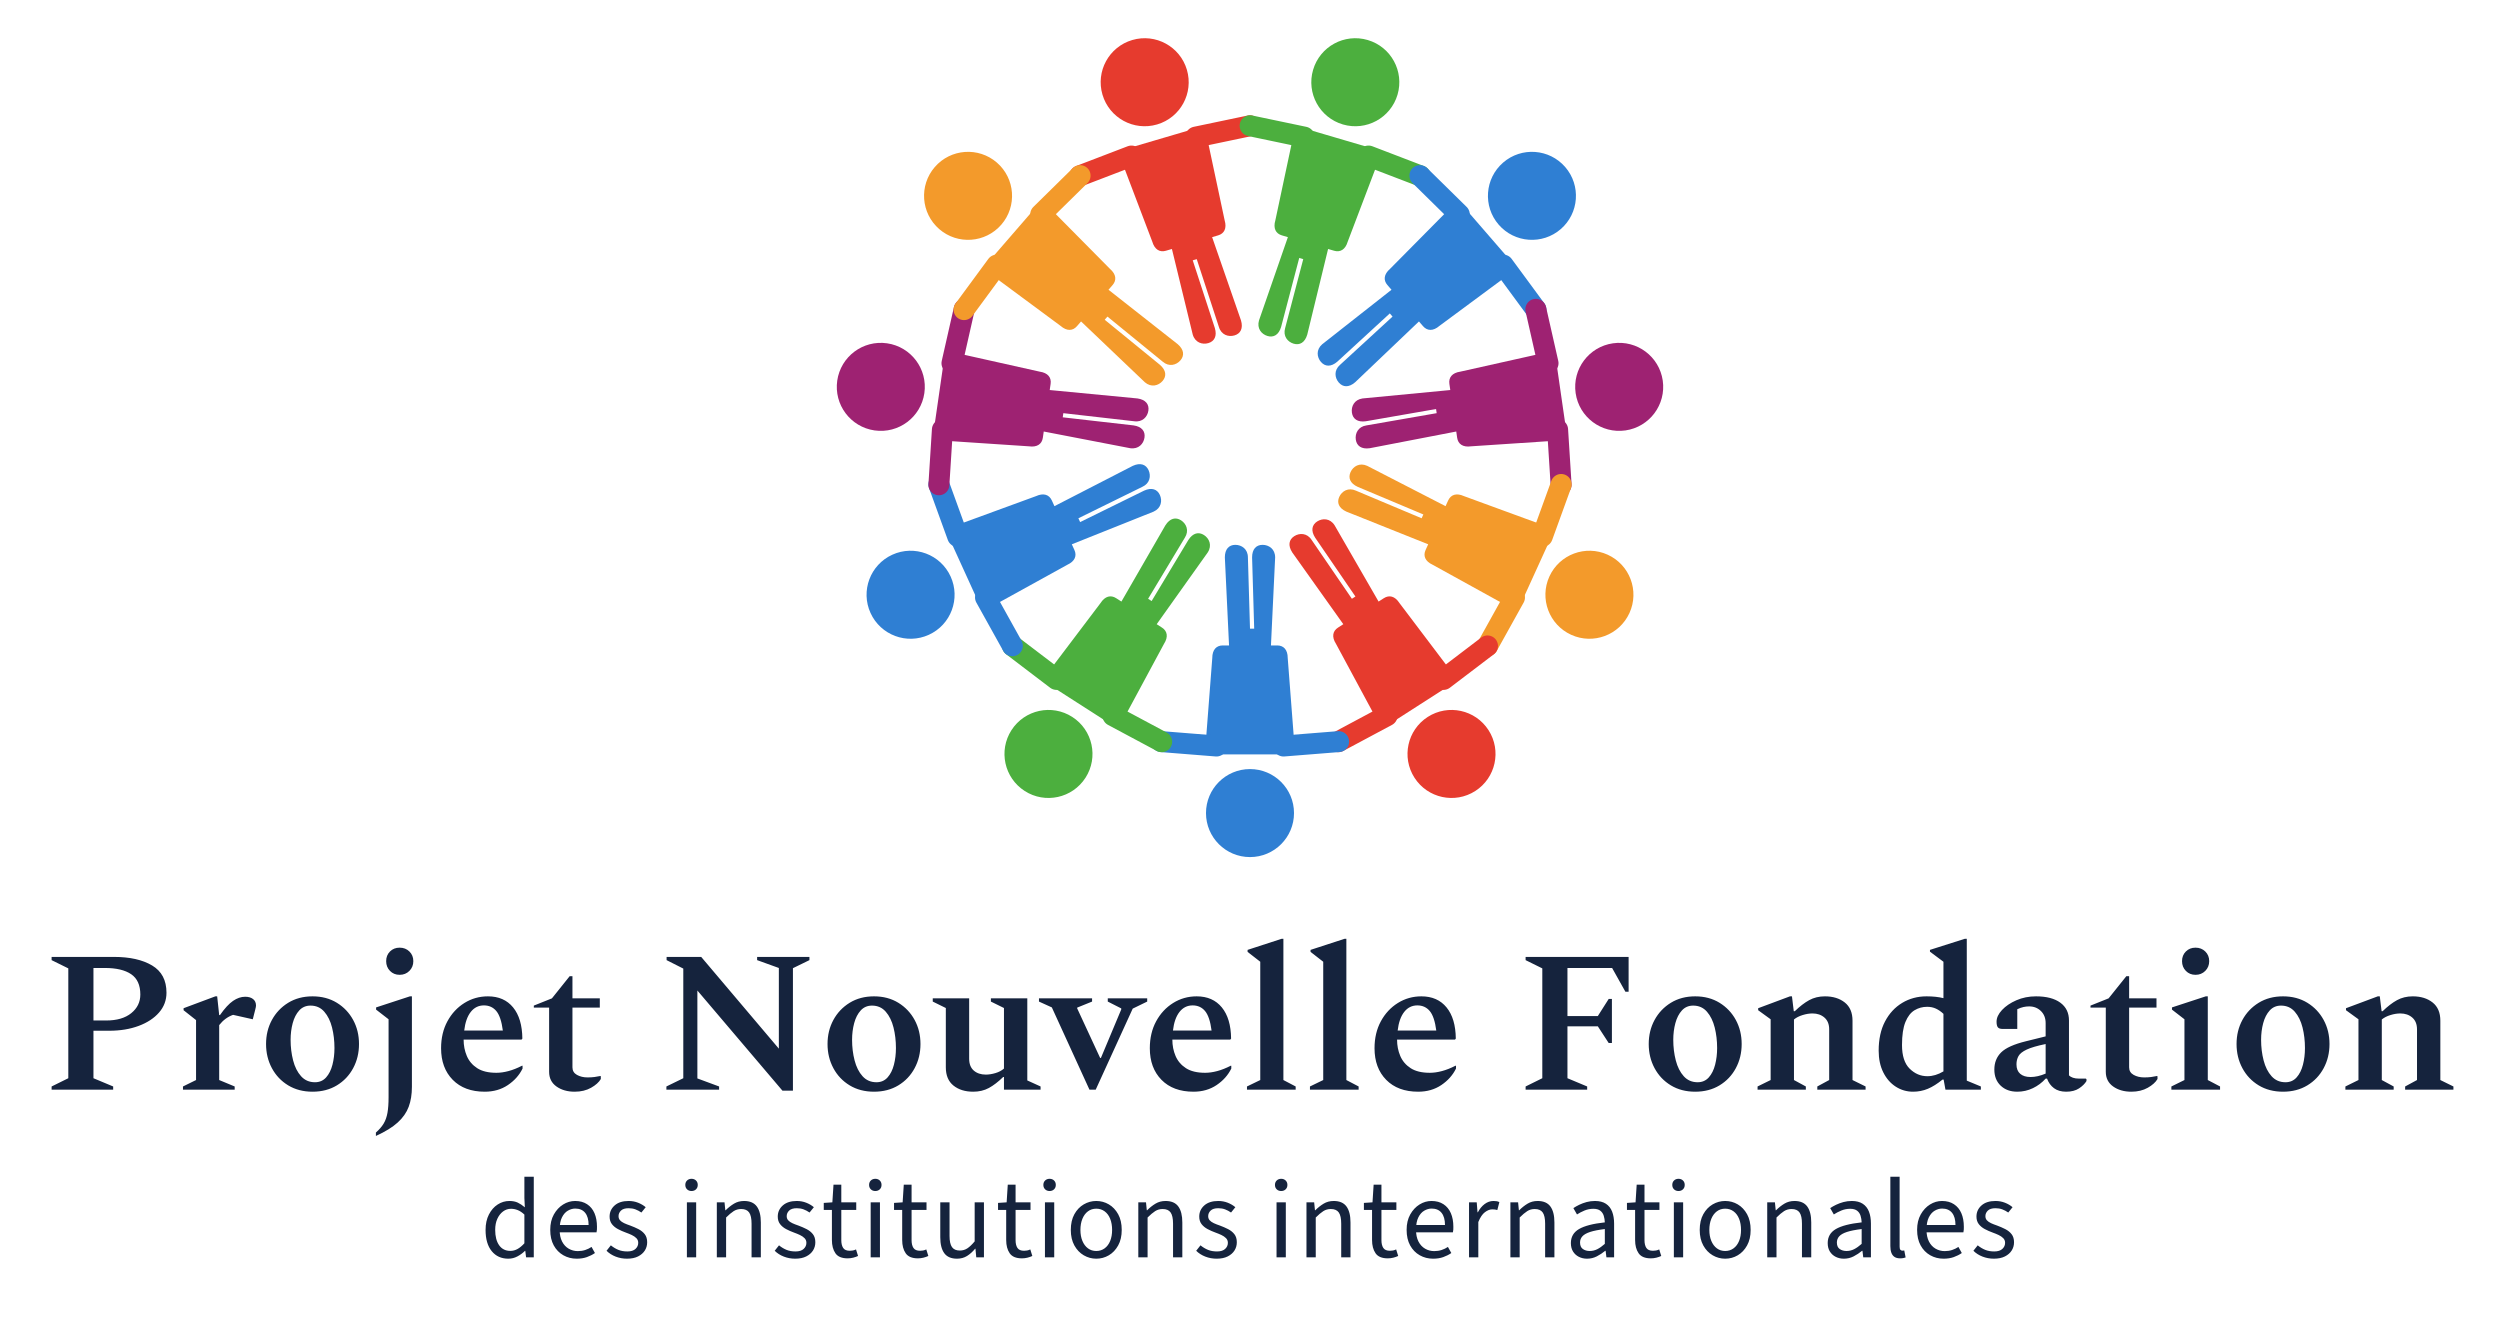
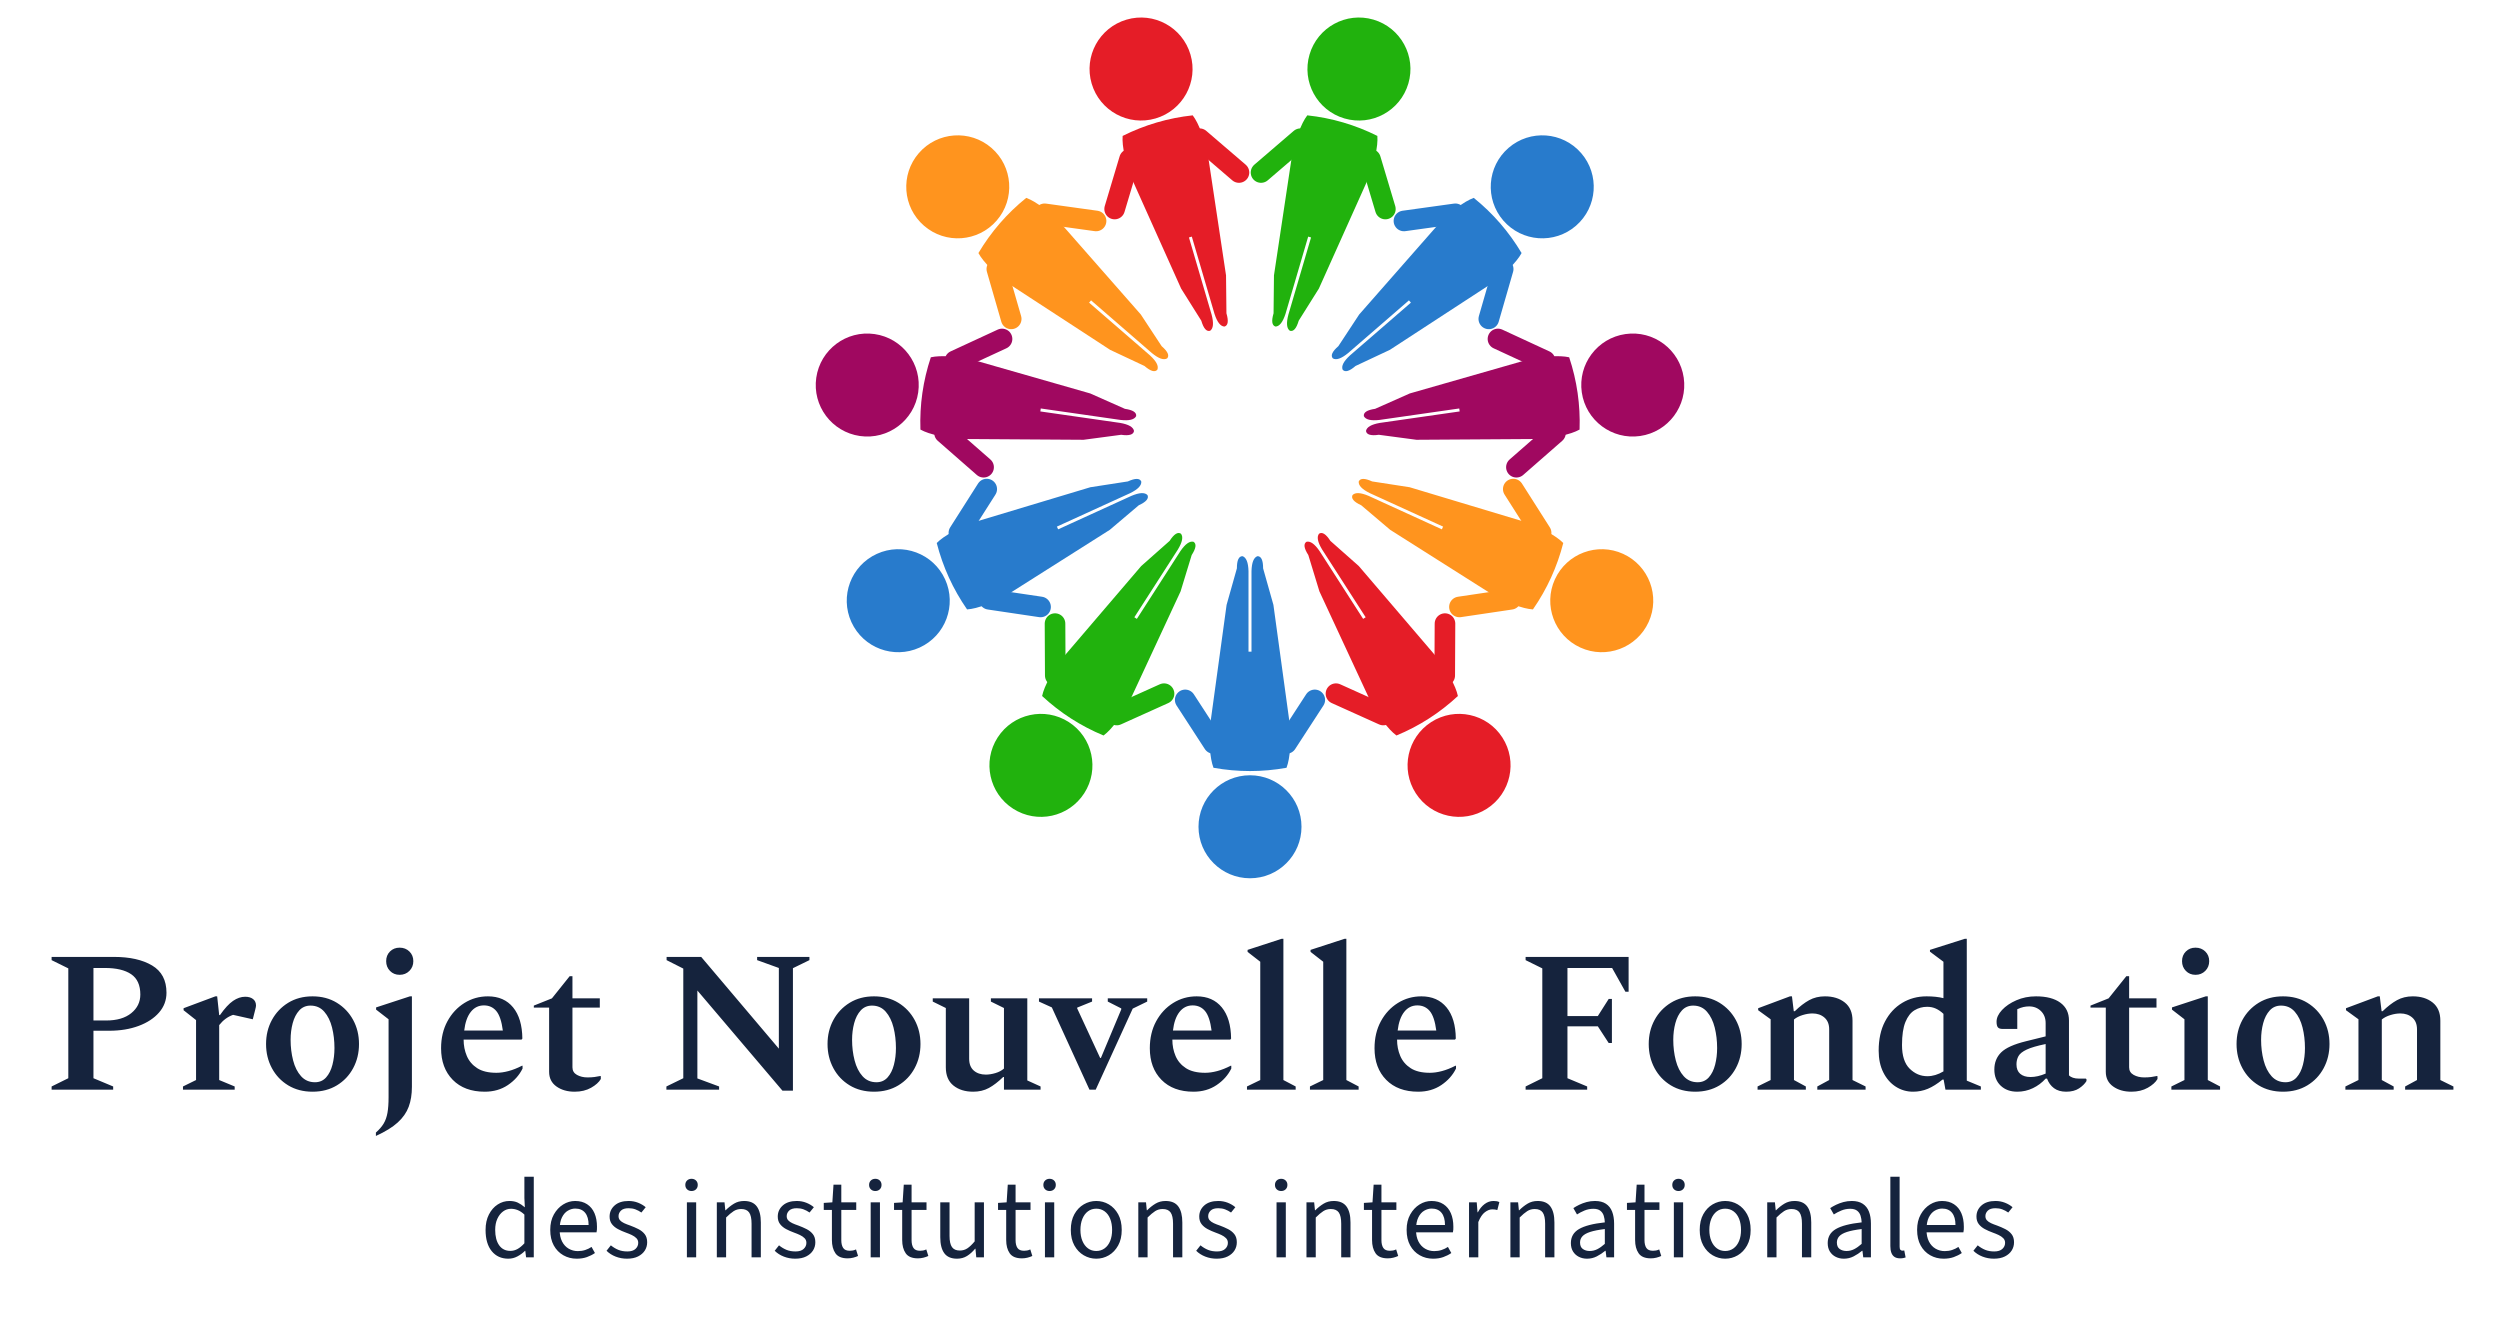
<svg xmlns="http://www.w3.org/2000/svg" viewBox="0 0 1193 630">
  <defs />
  <g transform="translate(386.5 0)">
-     <g transform="translate(210 210)">
-       <g transform="rotate(-16.4)">
-         <circle cx="0" cy="-178" r="21" fill="#e63b2e" />
-         <path transform="translate(-4 0)" d="M -12 -150 C -15 -150 -17 -147 -17 -143 L -14 -104 C -14 -100 -12 -98 -9 -98 L -6 -98 L -8 -56 C -8 -52 -5 -50 -2 -50 C 1 -50 3 -52 3 -56 L 2 -90 L 4 -90 L 5 -56 C 5 -52 8 -50 11 -50 C 14 -50 16 -52 16 -56 L 14 -98 L 17 -98 C 20 -98 22 -100 22 -104 L 25 -143 C 25 -147 23 -150 20 -150 Z" fill="#e63b2e" />
-         <path d="M 16 -146 L 42.3 -143.9" fill="none" stroke="#e63b2e" stroke-width="10" stroke-linecap="round" />
-         <path d="M -16 -146 L -42.3 -143.9" fill="none" stroke="#e63b2e" stroke-width="10" stroke-linecap="round" />
-       </g>
-       <g transform="rotate(16.4)">
-         <circle cx="0" cy="-178" r="21" fill="#4caf3e" />
-         <path transform="translate(-4 0)" d="M -12 -150 C -15 -150 -17 -147 -17 -143 L -14 -104 C -14 -100 -12 -98 -9 -98 L -6 -98 L -8 -56 C -8 -52 -5 -50 -2 -50 C 1 -50 3 -52 3 -56 L 2 -90 L 4 -90 L 5 -56 C 5 -52 8 -50 11 -50 C 14 -50 16 -52 16 -56 L 14 -98 L 17 -98 C 20 -98 22 -100 22 -104 L 25 -143 C 25 -147 23 -150 20 -150 Z" fill="#4caf3e" />
-         <path d="M 16 -146 L 42.3 -143.9" fill="none" stroke="#4caf3e" stroke-width="10" stroke-linecap="round" />
-         <path d="M -16 -146 L -42.3 -143.9" fill="none" stroke="#4caf3e" stroke-width="10" stroke-linecap="round" />
-       </g>
-       <g transform="rotate(49.1)">
-         <circle cx="0" cy="-178" r="21" fill="#2f7fd3" />
-         <path transform="translate(-4 0)" d="M -12 -150 C -15 -150 -17 -147 -17 -143 L -14 -104 C -14 -100 -12 -98 -9 -98 L -6 -98 L -8 -56 C -8 -52 -5 -50 -2 -50 C 1 -50 3 -52 3 -56 L 2 -90 L 4 -90 L 5 -56 C 5 -52 8 -50 11 -50 C 14 -50 16 -52 16 -56 L 14 -98 L 17 -98 C 20 -98 22 -100 22 -104 L 25 -143 C 25 -147 23 -150 20 -150 Z" fill="#2f7fd3" />
-         <path d="M 16 -146 L 42.3 -143.9" fill="none" stroke="#2f7fd3" stroke-width="10" stroke-linecap="round" />
-         <path d="M -16 -146 L -42.3 -143.9" fill="none" stroke="#2f7fd3" stroke-width="10" stroke-linecap="round" />
-       </g>
-       <g transform="rotate(81.8)">
-         <circle cx="0" cy="-178" r="21" fill="#9e2272" />
-         <path transform="translate(-4 0)" d="M -12 -150 C -15 -150 -17 -147 -17 -143 L -14 -104 C -14 -100 -12 -98 -9 -98 L -6 -98 L -8 -56 C -8 -52 -5 -50 -2 -50 C 1 -50 3 -52 3 -56 L 2 -90 L 4 -90 L 5 -56 C 5 -52 8 -50 11 -50 C 14 -50 16 -52 16 -56 L 14 -98 L 17 -98 C 20 -98 22 -100 22 -104 L 25 -143 C 25 -147 23 -150 20 -150 Z" fill="#9e2272" />
-         <path d="M 16 -146 L 42.3 -143.9" fill="none" stroke="#9e2272" stroke-width="10" stroke-linecap="round" />
-         <path d="M -16 -146 L -42.3 -143.9" fill="none" stroke="#9e2272" stroke-width="10" stroke-linecap="round" />
-       </g>
-       <g transform="rotate(114.5)">
-         <circle cx="0" cy="-178" r="21" fill="#f39a2b" />
-         <path transform="translate(-4 0)" d="M -12 -150 C -15 -150 -17 -147 -17 -143 L -14 -104 C -14 -100 -12 -98 -9 -98 L -6 -98 L -8 -56 C -8 -52 -5 -50 -2 -50 C 1 -50 3 -52 3 -56 L 2 -90 L 4 -90 L 5 -56 C 5 -52 8 -50 11 -50 C 14 -50 16 -52 16 -56 L 14 -98 L 17 -98 C 20 -98 22 -100 22 -104 L 25 -143 C 25 -147 23 -150 20 -150 Z" fill="#f39a2b" />
-         <path d="M 16 -146 L 42.3 -143.9" fill="none" stroke="#f39a2b" stroke-width="10" stroke-linecap="round" />
-         <path d="M -16 -146 L -42.3 -143.9" fill="none" stroke="#f39a2b" stroke-width="10" stroke-linecap="round" />
-       </g>
-       <g transform="rotate(147.3)">
-         <circle cx="0" cy="-178" r="21" fill="#e63b2e" />
-         <path transform="translate(-4 0)" d="M -12 -150 C -15 -150 -17 -147 -17 -143 L -14 -104 C -14 -100 -12 -98 -9 -98 L -6 -98 L -8 -56 C -8 -52 -5 -50 -2 -50 C 1 -50 3 -52 3 -56 L 2 -90 L 4 -90 L 5 -56 C 5 -52 8 -50 11 -50 C 14 -50 16 -52 16 -56 L 14 -98 L 17 -98 C 20 -98 22 -100 22 -104 L 25 -143 C 25 -147 23 -150 20 -150 Z" fill="#e63b2e" />
-         <path d="M 16 -146 L 42.3 -143.9" fill="none" stroke="#e63b2e" stroke-width="10" stroke-linecap="round" />
-         <path d="M -16 -146 L -42.3 -143.9" fill="none" stroke="#e63b2e" stroke-width="10" stroke-linecap="round" />
-       </g>
-       <g transform="rotate(180.0)">
-         <circle cx="0" cy="-178" r="21" fill="#2f7fd3" />
-         <path transform="translate(-4 0)" d="M -12 -150 C -15 -150 -17 -147 -17 -143 L -14 -104 C -14 -100 -12 -98 -9 -98 L -6 -98 L -8 -56 C -8 -52 -5 -50 -2 -50 C 1 -50 3 -52 3 -56 L 2 -90 L 4 -90 L 5 -56 C 5 -52 8 -50 11 -50 C 14 -50 16 -52 16 -56 L 14 -98 L 17 -98 C 20 -98 22 -100 22 -104 L 25 -143 C 25 -147 23 -150 20 -150 Z" fill="#2f7fd3" />
-         <path d="M 16 -146 L 42.3 -143.9" fill="none" stroke="#2f7fd3" stroke-width="10" stroke-linecap="round" />
-         <path d="M -16 -146 L -42.3 -143.9" fill="none" stroke="#2f7fd3" stroke-width="10" stroke-linecap="round" />
-       </g>
-       <g transform="rotate(212.7)">
-         <circle cx="0" cy="-178" r="21" fill="#4caf3e" />
-         <path transform="translate(-4 0)" d="M -12 -150 C -15 -150 -17 -147 -17 -143 L -14 -104 C -14 -100 -12 -98 -9 -98 L -6 -98 L -8 -56 C -8 -52 -5 -50 -2 -50 C 1 -50 3 -52 3 -56 L 2 -90 L 4 -90 L 5 -56 C 5 -52 8 -50 11 -50 C 14 -50 16 -52 16 -56 L 14 -98 L 17 -98 C 20 -98 22 -100 22 -104 L 25 -143 C 25 -147 23 -150 20 -150 Z" fill="#4caf3e" />
-         <path d="M 16 -146 L 42.3 -143.9" fill="none" stroke="#4caf3e" stroke-width="10" stroke-linecap="round" />
-         <path d="M -16 -146 L -42.3 -143.9" fill="none" stroke="#4caf3e" stroke-width="10" stroke-linecap="round" />
-       </g>
-       <g transform="rotate(245.5)">
-         <circle cx="0" cy="-178" r="21" fill="#2f7fd3" />
-         <path transform="translate(-4 0)" d="M -12 -150 C -15 -150 -17 -147 -17 -143 L -14 -104 C -14 -100 -12 -98 -9 -98 L -6 -98 L -8 -56 C -8 -52 -5 -50 -2 -50 C 1 -50 3 -52 3 -56 L 2 -90 L 4 -90 L 5 -56 C 5 -52 8 -50 11 -50 C 14 -50 16 -52 16 -56 L 14 -98 L 17 -98 C 20 -98 22 -100 22 -104 L 25 -143 C 25 -147 23 -150 20 -150 Z" fill="#2f7fd3" />
-         <path d="M 16 -146 L 42.3 -143.9" fill="none" stroke="#2f7fd3" stroke-width="10" stroke-linecap="round" />
-         <path d="M -16 -146 L -42.3 -143.9" fill="none" stroke="#2f7fd3" stroke-width="10" stroke-linecap="round" />
-       </g>
-       <g transform="rotate(278.2)">
-         <circle cx="0" cy="-178" r="21" fill="#9e2272" />
-         <path transform="translate(-4 0)" d="M -12 -150 C -15 -150 -17 -147 -17 -143 L -14 -104 C -14 -100 -12 -98 -9 -98 L -6 -98 L -8 -56 C -8 -52 -5 -50 -2 -50 C 1 -50 3 -52 3 -56 L 2 -90 L 4 -90 L 5 -56 C 5 -52 8 -50 11 -50 C 14 -50 16 -52 16 -56 L 14 -98 L 17 -98 C 20 -98 22 -100 22 -104 L 25 -143 C 25 -147 23 -150 20 -150 Z" fill="#9e2272" />
-         <path d="M 16 -146 L 42.3 -143.9" fill="none" stroke="#9e2272" stroke-width="10" stroke-linecap="round" />
-         <path d="M -16 -146 L -42.3 -143.9" fill="none" stroke="#9e2272" stroke-width="10" stroke-linecap="round" />
-       </g>
-       <g transform="rotate(310.9)">
-         <circle cx="0" cy="-178" r="21" fill="#f39a2b" />
-         <path transform="translate(-4 0)" d="M -12 -150 C -15 -150 -17 -147 -17 -143 L -14 -104 C -14 -100 -12 -98 -9 -98 L -6 -98 L -8 -56 C -8 -52 -5 -50 -2 -50 C 1 -50 3 -52 3 -56 L 2 -90 L 4 -90 L 5 -56 C 5 -52 8 -50 11 -50 C 14 -50 16 -52 16 -56 L 14 -98 L 17 -98 C 20 -98 22 -100 22 -104 L 25 -143 C 25 -147 23 -150 20 -150 Z" fill="#f39a2b" />
-         <path d="M 16 -146 L 42.3 -143.9" fill="none" stroke="#f39a2b" stroke-width="10" stroke-linecap="round" />
-         <path d="M -16 -146 L -42.3 -143.9" fill="none" stroke="#f39a2b" stroke-width="10" stroke-linecap="round" />
+     <g transform="scale(0.446809)">
+       <g transform="translate(470 470)">
+         <g transform="rotate(0)">
+           <circle cx="0" cy="413" r="55" fill="#287BCC" />
+           <path d="M 1.6 226 L 1.6 140 Q 2 126 8 124 Q 14 124 14 137 L 25 176 L 42 300 Q 45 334 39 350 Q 0 357 -39 350 Q -45 334 -42 300 L -25 176 L -14 137 Q -14 124 -8 124 Q -2 126 -1.6 140 L -1.6 226 Z" fill="#287BCC" />
+           <path d="M 39 324 L 69.2 277.5" stroke="#287BCC" stroke-width="22" stroke-linecap="round" fill="none" />
+           <path d="M -39 324 L -69.2 277.5" stroke="#287BCC" stroke-width="22" stroke-linecap="round" fill="none" />
+         </g>
+         <g transform="rotate(-32.7273)">
+           <circle cx="0" cy="413" r="55" fill="#E51D27" />
+           <path d="M 1.6 226 L 1.6 140 Q 2 126 8 124 Q 14 124 14 137 L 25 176 L 42 300 Q 45 334 39 350 Q 0 357 -39 350 Q -45 334 -42 300 L -25 176 L -14 137 Q -14 124 -8 124 Q -2 126 -1.6 140 L -1.6 226 Z" fill="#E51D27" />
+           <path d="M 39 324 L 69.2 277.5" stroke="#E51D27" stroke-width="22" stroke-linecap="round" fill="none" />
+           <path d="M -39 324 L -69.2 277.5" stroke="#E51D27" stroke-width="22" stroke-linecap="round" fill="none" />
+         </g>
+         <g transform="rotate(-65.4545)">
+           <circle cx="0" cy="413" r="55" fill="#FF941E" />
+           <path d="M 1.6 226 L 1.6 140 Q 2 126 8 124 Q 14 124 14 137 L 25 176 L 42 300 Q 45 334 39 350 Q 0 357 -39 350 Q -45 334 -42 300 L -25 176 L -14 137 Q -14 124 -8 124 Q -2 126 -1.6 140 L -1.6 226 Z" fill="#FF941E" />
+           <path d="M 39 324 L 69.2 277.5" stroke="#FF941E" stroke-width="22" stroke-linecap="round" fill="none" />
+           <path d="M -39 324 L -69.2 277.5" stroke="#FF941E" stroke-width="22" stroke-linecap="round" fill="none" />
+         </g>
+         <g transform="rotate(-98.1818)">
+           <circle cx="0" cy="413" r="55" fill="#A00860" />
+           <path d="M 1.6 226 L 1.6 140 Q 2 126 8 124 Q 14 124 14 137 L 25 176 L 42 300 Q 45 334 39 350 Q 0 357 -39 350 Q -45 334 -42 300 L -25 176 L -14 137 Q -14 124 -8 124 Q -2 126 -1.6 140 L -1.6 226 Z" fill="#A00860" />
+           <path d="M 39 324 L 69.2 277.5" stroke="#A00860" stroke-width="22" stroke-linecap="round" fill="none" />
+           <path d="M -39 324 L -69.2 277.5" stroke="#A00860" stroke-width="22" stroke-linecap="round" fill="none" />
+         </g>
+         <g transform="rotate(-130.9091)">
+           <circle cx="0" cy="413" r="55" fill="#287BCC" />
+           <path d="M 1.6 226 L 1.6 140 Q 2 126 8 124 Q 14 124 14 137 L 25 176 L 42 300 Q 45 334 39 350 Q 0 357 -39 350 Q -45 334 -42 300 L -25 176 L -14 137 Q -14 124 -8 124 Q -2 126 -1.6 140 L -1.6 226 Z" fill="#287BCC" />
+           <path d="M 39 324 L 69.2 277.5" stroke="#287BCC" stroke-width="22" stroke-linecap="round" fill="none" />
+           <path d="M -39 324 L -69.2 277.5" stroke="#287BCC" stroke-width="22" stroke-linecap="round" fill="none" />
+         </g>
+         <g transform="rotate(-163.6364)">
+           <circle cx="0" cy="413" r="55" fill="#21B20D" />
+           <path d="M 1.6 226 L 1.6 140 Q 2 126 8 124 Q 14 124 14 137 L 25 176 L 42 300 Q 45 334 39 350 Q 0 357 -39 350 Q -45 334 -42 300 L -25 176 L -14 137 Q -14 124 -8 124 Q -2 126 -1.6 140 L -1.6 226 Z" fill="#21B20D" />
+           <path d="M 39 324 L 69.2 277.5" stroke="#21B20D" stroke-width="22" stroke-linecap="round" fill="none" />
+           <path d="M -39 324 L -69.2 277.5" stroke="#21B20D" stroke-width="22" stroke-linecap="round" fill="none" />
+         </g>
+         <g transform="rotate(-196.3636)">
+           <circle cx="0" cy="413" r="55" fill="#E51D27" />
+           <path d="M 1.6 226 L 1.6 140 Q 2 126 8 124 Q 14 124 14 137 L 25 176 L 42 300 Q 45 334 39 350 Q 0 357 -39 350 Q -45 334 -42 300 L -25 176 L -14 137 Q -14 124 -8 124 Q -2 126 -1.6 140 L -1.6 226 Z" fill="#E51D27" />
+           <path d="M 39 324 L 69.2 277.5" stroke="#E51D27" stroke-width="22" stroke-linecap="round" fill="none" />
+           <path d="M -39 324 L -69.2 277.5" stroke="#E51D27" stroke-width="22" stroke-linecap="round" fill="none" />
+         </g>
+         <g transform="rotate(-229.0909)">
+           <circle cx="0" cy="413" r="55" fill="#FF941E" />
+           <path d="M 1.6 226 L 1.6 140 Q 2 126 8 124 Q 14 124 14 137 L 25 176 L 42 300 Q 45 334 39 350 Q 0 357 -39 350 Q -45 334 -42 300 L -25 176 L -14 137 Q -14 124 -8 124 Q -2 126 -1.6 140 L -1.6 226 Z" fill="#FF941E" />
+           <path d="M 39 324 L 69.2 277.5" stroke="#FF941E" stroke-width="22" stroke-linecap="round" fill="none" />
+           <path d="M -39 324 L -69.2 277.5" stroke="#FF941E" stroke-width="22" stroke-linecap="round" fill="none" />
+         </g>
+         <g transform="rotate(-261.8182)">
+           <circle cx="0" cy="413" r="55" fill="#A00860" />
+           <path d="M 1.6 226 L 1.6 140 Q 2 126 8 124 Q 14 124 14 137 L 25 176 L 42 300 Q 45 334 39 350 Q 0 357 -39 350 Q -45 334 -42 300 L -25 176 L -14 137 Q -14 124 -8 124 Q -2 126 -1.6 140 L -1.6 226 Z" fill="#A00860" />
+           <path d="M 39 324 L 69.2 277.5" stroke="#A00860" stroke-width="22" stroke-linecap="round" fill="none" />
+           <path d="M -39 324 L -69.2 277.5" stroke="#A00860" stroke-width="22" stroke-linecap="round" fill="none" />
+         </g>
+         <g transform="rotate(-294.5455)">
+           <circle cx="0" cy="413" r="55" fill="#287BCC" />
+           <path d="M 1.6 226 L 1.6 140 Q 2 126 8 124 Q 14 124 14 137 L 25 176 L 42 300 Q 45 334 39 350 Q 0 357 -39 350 Q -45 334 -42 300 L -25 176 L -14 137 Q -14 124 -8 124 Q -2 126 -1.6 140 L -1.6 226 Z" fill="#287BCC" />
+           <path d="M 39 324 L 69.2 277.5" stroke="#287BCC" stroke-width="22" stroke-linecap="round" fill="none" />
+           <path d="M -39 324 L -69.2 277.5" stroke="#287BCC" stroke-width="22" stroke-linecap="round" fill="none" />
+         </g>
+         <g transform="rotate(-327.2727)">
+           <circle cx="0" cy="413" r="55" fill="#21B20D" />
+           <path d="M 1.6 226 L 1.6 140 Q 2 126 8 124 Q 14 124 14 137 L 25 176 L 42 300 Q 45 334 39 350 Q 0 357 -39 350 Q -45 334 -42 300 L -25 176 L -14 137 Q -14 124 -8 124 Q -2 126 -1.6 140 L -1.6 226 Z" fill="#21B20D" />
+           <path d="M 39 324 L 69.2 277.5" stroke="#21B20D" stroke-width="22" stroke-linecap="round" fill="none" />
+           <path d="M -39 324 L -69.2 277.5" stroke="#21B20D" stroke-width="22" stroke-linecap="round" fill="none" />
+         </g>
      </g>
    </g>
  </g>
  <path d="M24.628 520.0V518.464L32.596 514.528V462.112L24.628 458.176V456.64H54.388Q65.716 456.64 72.58 460.72Q79.444 464.8 79.444 473.728Q79.444 479.104 75.892 483.184Q72.34 487.264 66.148 489.568Q59.956 491.872 52.084 491.872H44.596V514.528L54.004 518.464V520.0ZM50.068 461.92H44.596V486.976H50.74Q58.324 486.976 62.644 483.472Q66.964 479.968 66.964 474.592Q66.964 467.872 62.596 464.896Q58.228 461.92 50.068 461.92ZM87.316 520.0V518.464L93.556 515.392V486.784L87.604 482.08V481.12L102.772 475.456H103.636L104.596 484.384H104.98Q108.34 479.584 111.22 477.616Q114.1 475.648 116.98 475.648Q119.38 475.648 120.772 476.752Q122.164 477.856 122.164 479.872Q122.164 480.448 121.78 481.888L120.628 486.4L111.22 484.288Q107.38 485.632 104.596 489.184V515.392L111.988 518.464V520.0ZM149.14 520.96Q142.516 520.96 137.524 517.936Q132.532 514.912 129.748 509.728Q126.964 504.544 126.964 498.208Q126.964 491.872 129.748 486.736Q132.532 481.6 137.524 478.528Q142.516 475.456 149.14 475.456Q155.764 475.456 160.756 478.528Q165.748 481.6 168.532 486.736Q171.316 491.872 171.316 498.208Q171.316 504.544 168.532 509.728Q165.748 514.912 160.756 517.936Q155.764 520.96 149.14 520.96ZM150.292 516.448Q153.556 516.448 155.62 514.144Q157.684 511.84 158.644 508.096Q159.604 504.352 159.604 500.128Q159.604 494.944 158.452 490.336Q157.3 485.728 154.756 482.8Q152.212 479.872 148.18 479.872Q144.916 479.872 142.804 482.176Q140.692 484.48 139.684 488.224Q138.676 491.968 138.676 496.192Q138.676 501.376 139.876 506.032Q141.076 510.688 143.668 513.568Q146.26 516.448 150.292 516.448ZM190.708 465.184Q187.924 465.184 186.1 463.312Q184.276 461.44 184.276 458.656Q184.276 455.872 186.1 454.048Q187.924 452.224 190.708 452.224Q193.492 452.224 195.364 454.048Q197.236 455.872 197.236 458.656Q197.236 461.44 195.364 463.312Q193.492 465.184 190.708 465.184ZM179.38 542.08V540.448Q181.78 538.336 183.076 536.176Q184.372 534.016 184.9 531.04Q185.428 528.064 185.428 523.552V486.4L179.476 481.792V480.736L195.604 475.456H196.564V518.656Q196.564 524.032 195.028 528.16Q193.492 532.288 189.796 535.648Q186.1 539.008 179.38 542.08ZM231.316 520.96Q221.62 520.96 216.052 515.296Q210.484 509.632 210.484 500.224Q210.484 492.928 213.508 487.36Q216.532 481.792 221.62 478.624Q226.708 475.456 232.852 475.456Q240.532 475.456 244.852 480.736Q249.172 486.016 249.268 495.616L248.884 496.096H221.236Q221.236 500.32 222.772 503.92Q224.308 507.52 227.716 509.728Q231.124 511.936 236.884 511.936Q239.572 511.936 242.644 511.12Q245.716 510.304 249.076 508.576H249.364V509.92Q247.06 514.624 242.356 517.792Q237.652 520.96 231.316 520.96ZM230.932 479.776Q227.092 479.776 224.644 482.896Q222.196 486.016 221.524 491.776H239.956Q239.092 485.152 236.836 482.464Q234.58 479.776 230.932 479.776ZM274.228 520.96Q269.044 520.96 265.54 518.464Q262.036 515.968 262.036 511.456V480.832H254.74V479.872L263.38 476.416L271.828 465.856H273.172V476.416H286.228V480.832H273.172V509.344Q273.172 511.744 275.332 512.944Q277.492 514.144 280.372 514.144Q282.196 514.144 283.684 513.952Q285.172 513.76 286.42 513.472L286.708 513.568V514.912Q285.364 517.216 282.052 519.088Q278.74 520.96 274.228 520.96ZM318.004 520.0V518.464L326.068 514.528V462.208L318.1 458.176V456.64H334.612L371.668 500.416V461.92L361.3 458.176V456.64H386.26V458.176L378.388 462.016V520.48H373.396L332.788 472.672V514.624L343.156 518.464V520.0ZM417.076 520.96Q410.452 520.96 405.46 517.936Q400.468 514.912 397.684 509.728Q394.9 504.544 394.9 498.208Q394.9 491.872 397.684 486.736Q400.468 481.6 405.46 478.528Q410.452 475.456 417.076 475.456Q423.7 475.456 428.692 478.528Q433.684 481.6 436.468 486.736Q439.252 491.872 439.252 498.208Q439.252 504.544 436.468 509.728Q433.684 514.912 428.692 517.936Q423.7 520.96 417.076 520.96ZM418.228 516.448Q421.492 516.448 423.556 514.144Q425.62 511.84 426.58 508.096Q427.54 504.352 427.54 500.128Q427.54 494.944 426.388 490.336Q425.236 485.728 422.692 482.8Q420.148 479.872 416.116 479.872Q412.852 479.872 410.74 482.176Q408.628 484.48 407.62 488.224Q406.612 491.968 406.612 496.192Q406.612 501.376 407.812 506.032Q409.012 510.688 411.604 513.568Q414.196 516.448 418.228 516.448ZM464.404 520.96Q458.644 520.96 454.996 518.032Q451.348 515.104 451.348 509.344V481.024L445.108 477.952V476.416H462.484V505.216Q462.484 508.96 464.692 510.88Q466.9 512.8 470.452 512.8Q472.564 512.8 475.012 512.08Q477.46 511.36 479.092 509.92V481.024L472.852 477.952V476.416H490.228V515.584L496.564 518.464V520.0H479.092V513.952H478.708Q475.156 517.408 471.892 519.184Q468.628 520.96 464.404 520.96ZM519.892 520.0 501.94 480.736 495.796 477.952V476.416H521.14V477.952L514.036 480.832V481.216L524.98 504.832H525.364L535.06 481.696V481.216L528.628 477.952V476.416H547.444V477.952L540.532 481.312L522.868 520.0ZM569.524 520.96Q559.828 520.96 554.26 515.296Q548.692 509.632 548.692 500.224Q548.692 492.928 551.716 487.36Q554.74 481.792 559.828 478.624Q564.916 475.456 571.06 475.456Q578.74 475.456 583.06 480.736Q587.38 486.016 587.476 495.616L587.092 496.096H559.444Q559.444 500.32 560.98 503.92Q562.516 507.52 565.924 509.728Q569.332 511.936 575.092 511.936Q577.78 511.936 580.852 511.12Q583.924 510.304 587.284 508.576H587.572V509.92Q585.268 514.624 580.564 517.792Q575.86 520.96 569.524 520.96ZM569.14 479.776Q565.3 479.776 562.852 482.896Q560.404 486.016 559.732 491.776H578.164Q577.3 485.152 575.044 482.464Q572.788 479.776 569.14 479.776ZM595.06 520.0V518.464L601.396 515.392V458.944L595.348 454.24V453.28L611.572 448.0H612.436V515.392L618.292 518.464V520.0ZM625.108 520.0V518.464L631.444 515.392V458.944L625.396 454.24V453.28L641.62 448.0H642.484V515.392L648.34 518.464V520.0ZM676.756 520.96Q667.06 520.96 661.492 515.296Q655.924 509.632 655.924 500.224Q655.924 492.928 658.948 487.36Q661.972 481.792 667.06 478.624Q672.148 475.456 678.292 475.456Q685.972 475.456 690.292 480.736Q694.612 486.016 694.708 495.616L694.324 496.096H666.676Q666.676 500.32 668.212 503.92Q669.748 507.52 673.156 509.728Q676.564 511.936 682.324 511.936Q685.012 511.936 688.084 511.12Q691.156 510.304 694.516 508.576H694.804V509.92Q692.5 514.624 687.796 517.792Q683.092 520.96 676.756 520.96ZM676.372 479.776Q672.532 479.776 670.084 482.896Q667.636 486.016 666.964 491.776H685.396Q684.532 485.152 682.276 482.464Q680.02 479.776 676.372 479.776ZM728.02 520.0V518.464L735.988 514.528V462.112L728.02 458.176V456.64H777.172V473.248H775.636L769.3 461.92H747.988V484.864H762.484L767.668 476.704H769.204V497.728H767.668L762.484 489.76H747.988V514.528L757.396 518.464V520.0ZM808.948 520.96Q802.324 520.96 797.332 517.936Q792.34 514.912 789.556 509.728Q786.772 504.544 786.772 498.208Q786.772 491.872 789.556 486.736Q792.34 481.6 797.332 478.528Q802.324 475.456 808.948 475.456Q815.572 475.456 820.564 478.528Q825.556 481.6 828.34 486.736Q831.124 491.872 831.124 498.208Q831.124 504.544 828.34 509.728Q825.556 514.912 820.564 517.936Q815.572 520.96 808.948 520.96ZM810.1 516.448Q813.364 516.448 815.428 514.144Q817.492 511.84 818.452 508.096Q819.412 504.352 819.412 500.128Q819.412 494.944 818.26 490.336Q817.108 485.728 814.564 482.8Q812.02 479.872 807.988 479.872Q804.724 479.872 802.612 482.176Q800.5 484.48 799.492 488.224Q798.484 491.968 798.484 496.192Q798.484 501.376 799.684 506.032Q800.884 510.688 803.476 513.568Q806.068 516.448 810.1 516.448ZM838.708 520.0V518.464L844.948 515.392V486.4L838.996 482.08V481.12L854.164 475.456H855.124L855.988 482.56H856.468Q860.02 479.104 863.332 477.28Q866.644 475.456 870.868 475.456Q876.628 475.456 880.324 478.384Q884.02 481.312 884.02 487.072V515.392L890.26 518.464V520.0H867.22V518.464L872.884 515.392V491.2Q872.884 487.552 870.628 485.584Q868.372 483.616 864.916 483.616Q862.708 483.616 860.212 484.384Q857.716 485.152 856.084 486.496V515.392L861.748 518.464V520.0ZM912.916 520.96Q908.404 520.96 904.66 518.56Q900.916 516.16 898.708 511.744Q896.5 507.328 896.5 501.376Q896.5 493.216 899.524 487.456Q902.548 481.696 907.732 478.576Q912.916 475.456 919.348 475.456Q923.956 475.456 927.412 476.32V458.944L920.98 454.144V453.28L937.588 448.0H938.548V515.68L945.268 518.464V520.0H928.372L927.508 515.2H926.932Q923.284 518.176 919.972 519.568Q916.66 520.96 912.916 520.96ZM907.636 498.688Q907.636 506.368 911.284 509.968Q914.932 513.568 919.732 513.568Q923.572 513.568 927.412 511.264V483.808Q925.684 482.176 923.812 481.312Q921.94 480.448 919.636 480.448Q916.372 480.448 913.636 482.08Q910.9 483.712 909.268 487.696Q907.636 491.68 907.636 498.688ZM962.644 520.96Q957.748 520.96 954.724 518.08Q951.7 515.2 951.7 510.4Q951.7 505.408 954.964 502.192Q958.228 498.976 966.868 496.864L976.18 494.56V488.224Q976.18 484.672 973.924 482.464Q971.668 480.256 968.308 480.256Q966.964 480.256 965.62 480.544Q964.276 480.832 962.644 481.6V491.008H955.636Q954.004 491.008 953.38 490.24Q952.756 489.472 952.756 487.552Q952.756 484.768 955.348 481.984Q957.94 479.2 962.212 477.328Q966.484 475.456 971.572 475.456Q979.06 475.456 983.188 478.48Q987.316 481.504 987.316 486.976V513.184Q987.988 513.856 989.188 514.288Q990.388 514.72 992.212 514.72H995.38L995.668 515.008V515.872Q994.516 517.792 992.116 519.376Q989.716 520.96 985.972 520.96Q982.42 520.96 980.164 519.28Q977.908 517.6 976.852 514.72H976.18Q973.588 517.6 970.084 519.28Q966.58 520.96 962.644 520.96ZM962.26 507.904Q962.26 510.88 964.036 512.416Q965.812 513.952 968.98 513.952Q972.34 513.952 976.18 512.32V498.208Q970.132 499.456 967.156 500.848Q964.18 502.24 963.22 503.968Q962.26 505.696 962.26 507.904ZM1017.076 520.96Q1011.892 520.96 1008.388 518.464Q1004.884 515.968 1004.884 511.456V480.832H997.588V479.872L1006.228 476.416L1014.676 465.856H1016.02V476.416H1029.076V480.832H1016.02V509.344Q1016.02 511.744 1018.18 512.944Q1020.34 514.144 1023.22 514.144Q1025.044 514.144 1026.532 513.952Q1028.02 513.76 1029.268 513.472L1029.556 513.568V514.912Q1028.212 517.216 1024.9 519.088Q1021.588 520.96 1017.076 520.96ZM1047.7 465.184Q1044.916 465.184 1043.092 463.312Q1041.268 461.44 1041.268 458.656Q1041.268 455.872 1043.092 454.048Q1044.916 452.224 1047.7 452.224Q1050.484 452.224 1052.356 454.048Q1054.228 455.872 1054.228 458.656Q1054.228 461.44 1052.356 463.312Q1050.484 465.184 1047.7 465.184ZM1036.18 520.0V518.464L1042.42 515.392V486.4L1036.468 481.792V480.736L1052.596 475.456H1053.556V515.392L1059.412 518.464V520.0ZM1089.46 520.96Q1082.836 520.96 1077.844 517.936Q1072.852 514.912 1070.068 509.728Q1067.284 504.544 1067.284 498.208Q1067.284 491.872 1070.068 486.736Q1072.852 481.6 1077.844 478.528Q1082.836 475.456 1089.46 475.456Q1096.084 475.456 1101.076 478.528Q1106.068 481.6 1108.852 486.736Q1111.636 491.872 1111.636 498.208Q1111.636 504.544 1108.852 509.728Q1106.068 514.912 1101.076 517.936Q1096.084 520.96 1089.46 520.96ZM1090.612 516.448Q1093.876 516.448 1095.94 514.144Q1098.004 511.84 1098.964 508.096Q1099.924 504.352 1099.924 500.128Q1099.924 494.944 1098.772 490.336Q1097.62 485.728 1095.076 482.8Q1092.532 479.872 1088.5 479.872Q1085.236 479.872 1083.124 482.176Q1081.012 484.48 1080.004 488.224Q1078.996 491.968 1078.996 496.192Q1078.996 501.376 1080.196 506.032Q1081.396 510.688 1083.988 513.568Q1086.58 516.448 1090.612 516.448ZM1119.22 520.0V518.464L1125.46 515.392V486.4L1119.508 482.08V481.12L1134.676 475.456H1135.636L1136.5 482.56H1136.98Q1140.532 479.104 1143.844 477.28Q1147.156 475.456 1151.38 475.456Q1157.14 475.456 1160.836 478.384Q1164.532 481.312 1164.532 487.072V515.392L1170.772 518.464V520.0H1147.732V518.464L1153.396 515.392V491.2Q1153.396 487.552 1151.14 485.584Q1148.884 483.616 1145.428 483.616Q1143.22 483.616 1140.724 484.384Q1138.228 485.152 1136.596 486.496V515.392L1142.26 518.464V520.0Z" fill="#15233d" />
  <path d="M242.568 600.648Q237.6 600.648 234.657 597.057Q231.714 593.466 231.714 586.932Q231.714 582.666 233.307 579.561Q234.9 576.456 237.492 574.782Q240.084 573.108 243.108 573.108Q245.43 573.108 247.077 573.891Q248.724 574.674 250.452 576.132L250.236 571.65V561.552H254.718V600.0H251.046L250.668 596.922H250.506Q248.994 598.434 246.942 599.541Q244.89 600.648 242.568 600.648ZM243.54 596.922Q245.376 596.922 246.996 596.004Q248.616 595.086 250.236 593.304V579.588Q248.616 578.076 247.05 577.455Q245.484 576.834 243.864 576.834Q241.758 576.834 240.057 578.103Q238.356 579.372 237.33 581.613Q236.304 583.854 236.304 586.878Q236.304 591.576 238.194 594.249Q240.084 596.922 243.54 596.922ZM275.212 600.648Q271.702 600.648 268.813 599.001Q265.924 597.354 264.25 594.303Q262.576 591.252 262.576 586.878Q262.576 582.612 264.304 579.534Q266.032 576.456 268.732 574.782Q271.432 573.108 274.456 573.108Q277.804 573.108 280.153 574.647Q282.502 576.186 283.69 578.94Q284.878 581.694 284.878 585.42Q284.878 586.122 284.851 586.77Q284.824 587.418 284.662 588.066H265.762V584.556H280.882Q280.882 580.776 279.235 578.751Q277.588 576.726 274.51 576.726Q272.728 576.726 271 577.725Q269.272 578.724 268.165 580.938Q267.058 583.152 267.058 586.824Q267.058 590.172 268.219 592.44Q269.38 594.708 271.378 595.869Q273.376 597.03 275.752 597.03Q277.642 597.03 279.289 596.49Q280.936 595.95 282.286 595.032L283.906 597.948Q282.178 599.136 280.045 599.892Q277.912 600.648 275.212 600.648ZM299.216 600.648Q296.354 600.648 293.789 599.649Q291.224 598.65 289.442 596.868L291.494 594.276Q293.222 595.68 295.085 596.436Q296.948 597.192 299.378 597.192Q301.97 597.192 303.266 595.977Q304.562 594.762 304.562 593.088Q304.562 591.738 303.671 590.847Q302.78 589.956 301.457 589.335Q300.134 588.714 298.622 588.174Q296.678 587.472 294.896 586.527Q293.114 585.582 292.007 584.151Q290.9 582.72 290.9 580.56Q290.9 577.374 293.303 575.241Q295.706 573.108 299.972 573.108Q302.402 573.108 304.508 573.945Q306.614 574.782 308.126 576.078L306.074 578.616Q304.67 577.644 303.212 577.104Q301.754 576.564 299.972 576.564Q297.488 576.564 296.327 577.698Q295.166 578.832 295.166 580.344Q295.166 581.532 295.868 582.315Q296.57 583.098 297.839 583.692Q299.108 584.286 300.728 584.826Q302.78 585.582 304.643 586.527Q306.506 587.472 307.667 588.957Q308.828 590.442 308.828 592.818Q308.828 594.978 307.721 596.733Q306.614 598.488 304.481 599.568Q302.348 600.648 299.216 600.648ZM327.784 600.0V573.756H332.212V600.0ZM329.998 568.356Q328.702 568.356 327.865 567.546Q327.028 566.736 327.028 565.44Q327.028 564.144 327.865 563.334Q328.702 562.524 329.998 562.524Q331.294 562.524 332.131 563.334Q332.968 564.144 332.968 565.44Q332.968 566.736 332.131 567.546Q331.294 568.356 329.998 568.356ZM342.068 600.0V573.756H345.74L346.118 577.536H346.28Q348.17 575.646 350.276 574.377Q352.382 573.108 355.082 573.108Q359.24 573.108 361.157 575.727Q363.074 578.346 363.074 583.368V600.0H358.646V583.962Q358.646 580.236 357.485 578.589Q356.324 576.942 353.678 576.942Q351.68 576.942 350.087 577.968Q348.494 578.994 346.496 580.992V600.0ZM379.464 600.648Q376.602 600.648 374.037 599.649Q371.472 598.65 369.69 596.868L371.742 594.276Q373.47 595.68 375.333 596.436Q377.196 597.192 379.626 597.192Q382.218 597.192 383.514 595.977Q384.81 594.762 384.81 593.088Q384.81 591.738 383.919 590.847Q383.028 589.956 381.705 589.335Q380.382 588.714 378.87 588.174Q376.926 587.472 375.144 586.527Q373.362 585.582 372.255 584.151Q371.148 582.72 371.148 580.56Q371.148 577.374 373.551 575.241Q375.954 573.108 380.22 573.108Q382.65 573.108 384.756 573.945Q386.862 574.782 388.374 576.078L386.322 578.616Q384.918 577.644 383.46 577.104Q382.002 576.564 380.22 576.564Q377.736 576.564 376.575 577.698Q375.414 578.832 375.414 580.344Q375.414 581.532 376.116 582.315Q376.818 583.098 378.087 583.692Q379.356 584.286 380.976 584.826Q383.028 585.582 384.891 586.527Q386.754 587.472 387.915 588.957Q389.076 590.442 389.076 592.818Q389.076 594.978 387.969 596.733Q386.862 598.488 384.729 599.568Q382.596 600.648 379.464 600.648ZM404.494 600.486Q400.336 600.486 398.662 598.056Q396.988 595.626 396.988 591.738V577.374H393.1V574.026L397.204 573.756L397.744 565.332H401.47V573.756H408.598V577.374H401.47V591.792Q401.47 594.168 402.361 595.518Q403.252 596.868 405.52 596.868Q406.222 596.868 406.978 596.733Q407.734 596.598 408.49 596.22L409.462 599.352Q408.436 599.838 407.14 600.162Q405.844 600.486 404.494 600.486ZM415.484 600.0V573.756H419.912V600.0ZM417.698 568.356Q416.402 568.356 415.565 567.546Q414.728 566.736 414.728 565.44Q414.728 564.144 415.565 563.334Q416.402 562.524 417.698 562.524Q418.994 562.524 419.831 563.334Q420.668 564.144 420.668 565.44Q420.668 566.736 419.831 567.546Q418.994 568.356 417.698 568.356ZM438.03 600.486Q433.872 600.486 432.198 598.056Q430.524 595.626 430.524 591.738V577.374H426.636V574.026L430.74 573.756L431.28 565.332H435.006V573.756H442.134V577.374H435.006V591.792Q435.006 594.168 435.897 595.518Q436.788 596.868 439.056 596.868Q439.758 596.868 440.514 596.733Q441.27 596.598 442.026 596.22L442.998 599.352Q441.972 599.838 440.676 600.162Q439.38 600.486 438.03 600.486ZM456.688 600.648Q452.53 600.648 450.613 598.029Q448.696 595.41 448.696 590.388V573.756H453.124V589.794Q453.124 593.466 454.285 595.113Q455.446 596.76 458.038 596.76Q460.036 596.76 461.629 595.707Q463.222 594.654 465.112 592.386V573.756H469.54V600.0H465.868L465.49 595.896H465.328Q463.546 598.056 461.467 599.352Q459.388 600.648 456.688 600.648ZM487.658 600.486Q483.5 600.486 481.826 598.056Q480.152 595.626 480.152 591.738V577.374H476.264V574.026L480.368 573.756L480.908 565.332H484.634V573.756H491.762V577.374H484.634V591.792Q484.634 594.168 485.525 595.518Q486.416 596.868 488.684 596.868Q489.386 596.868 490.142 596.733Q490.898 596.598 491.654 596.22L492.626 599.352Q491.6 599.838 490.304 600.162Q489.008 600.486 487.658 600.486ZM498.648 600.0V573.756H503.076V600.0ZM500.862 568.356Q499.566 568.356 498.729 567.546Q497.892 566.736 497.892 565.44Q497.892 564.144 498.729 563.334Q499.566 562.524 500.862 562.524Q502.158 562.524 502.995 563.334Q503.832 564.144 503.832 565.44Q503.832 566.736 502.995 567.546Q502.158 568.356 500.862 568.356ZM523.138 600.648Q519.952 600.648 517.171 599.028Q514.39 597.408 512.689 594.33Q510.988 591.252 510.988 586.932Q510.988 582.504 512.689 579.426Q514.39 576.348 517.171 574.728Q519.952 573.108 523.138 573.108Q526.378 573.108 529.132 574.728Q531.886 576.348 533.587 579.426Q535.288 582.504 535.288 586.932Q535.288 591.252 533.587 594.33Q531.886 597.408 529.132 599.028Q526.378 600.648 523.138 600.648ZM523.138 596.976Q525.406 596.976 527.134 595.707Q528.862 594.438 529.78 592.17Q530.698 589.902 530.698 586.932Q530.698 583.908 529.78 581.613Q528.862 579.318 527.134 578.049Q525.406 576.78 523.138 576.78Q520.87 576.78 519.169 578.049Q517.468 579.318 516.523 581.613Q515.578 583.908 515.578 586.932Q515.578 589.902 516.523 592.17Q517.468 594.438 519.169 595.707Q520.87 596.976 523.138 596.976ZM543.2 600.0V573.756H546.872L547.25 577.536H547.412Q549.302 575.646 551.408 574.377Q553.514 573.108 556.214 573.108Q560.372 573.108 562.289 575.727Q564.206 578.346 564.206 583.368V600.0H559.778V583.962Q559.778 580.236 558.617 578.589Q557.456 576.942 554.81 576.942Q552.812 576.942 551.219 577.968Q549.626 578.994 547.628 580.992V600.0ZM580.596 600.648Q577.734 600.648 575.169 599.649Q572.604 598.65 570.822 596.868L572.874 594.276Q574.602 595.68 576.465 596.436Q578.328 597.192 580.758 597.192Q583.35 597.192 584.646 595.977Q585.942 594.762 585.942 593.088Q585.942 591.738 585.051 590.847Q584.16 589.956 582.837 589.335Q581.514 588.714 580.002 588.174Q578.058 587.472 576.276 586.527Q574.494 585.582 573.387 584.151Q572.28 582.72 572.28 580.56Q572.28 577.374 574.683 575.241Q577.086 573.108 581.352 573.108Q583.782 573.108 585.888 573.945Q587.994 574.782 589.506 576.078L587.454 578.616Q586.05 577.644 584.592 577.104Q583.134 576.564 581.352 576.564Q578.868 576.564 577.707 577.698Q576.546 578.832 576.546 580.344Q576.546 581.532 577.248 582.315Q577.95 583.098 579.219 583.692Q580.488 584.286 582.108 584.826Q584.16 585.582 586.023 586.527Q587.886 587.472 589.047 588.957Q590.208 590.442 590.208 592.818Q590.208 594.978 589.101 596.733Q587.994 598.488 585.861 599.568Q583.728 600.648 580.596 600.648ZM609.164 600.0V573.756H613.592V600.0ZM611.378 568.356Q610.082 568.356 609.245 567.546Q608.408 566.736 608.408 565.44Q608.408 564.144 609.245 563.334Q610.082 562.524 611.378 562.524Q612.674 562.524 613.511 563.334Q614.348 564.144 614.348 565.44Q614.348 566.736 613.511 567.546Q612.674 568.356 611.378 568.356ZM623.448 600.0V573.756H627.12L627.498 577.536H627.66Q629.55 575.646 631.656 574.377Q633.762 573.108 636.462 573.108Q640.62 573.108 642.537 575.727Q644.454 578.346 644.454 583.368V600.0H640.026V583.962Q640.026 580.236 638.865 578.589Q637.704 576.942 635.058 576.942Q633.06 576.942 631.467 577.968Q629.874 578.994 627.876 580.992V600.0ZM662.248 600.486Q658.09 600.486 656.416 598.056Q654.742 595.626 654.742 591.738V577.374H650.854V574.026L654.958 573.756L655.498 565.332H659.224V573.756H666.352V577.374H659.224V591.792Q659.224 594.168 660.115 595.518Q661.006 596.868 663.274 596.868Q663.976 596.868 664.732 596.733Q665.488 596.598 666.244 596.22L667.216 599.352Q666.19 599.838 664.894 600.162Q663.598 600.486 662.248 600.486ZM683.876 600.648Q680.366 600.648 677.477 599.001Q674.588 597.354 672.914 594.303Q671.24 591.252 671.24 586.878Q671.24 582.612 672.968 579.534Q674.696 576.456 677.396 574.782Q680.096 573.108 683.12 573.108Q686.468 573.108 688.817 574.647Q691.166 576.186 692.354 578.94Q693.542 581.694 693.542 585.42Q693.542 586.122 693.515 586.77Q693.488 587.418 693.326 588.066H674.426V584.556H689.546Q689.546 580.776 687.899 578.751Q686.252 576.726 683.174 576.726Q681.392 576.726 679.664 577.725Q677.936 578.724 676.829 580.938Q675.722 583.152 675.722 586.824Q675.722 590.172 676.883 592.44Q678.044 594.708 680.042 595.869Q682.04 597.03 684.416 597.03Q686.306 597.03 687.953 596.49Q689.6 595.95 690.95 595.032L692.57 597.948Q690.842 599.136 688.709 599.892Q686.576 600.648 683.876 600.648ZM701.022 600.0V573.756H704.694L705.072 578.508H705.234Q706.53 576.024 708.474 574.566Q710.418 573.108 712.686 573.108Q713.55 573.108 714.198 573.216Q714.846 573.324 715.494 573.648L714.522 577.428Q713.928 577.266 713.415 577.185Q712.902 577.104 712.092 577.104Q710.418 577.104 708.609 578.454Q706.8 579.804 705.45 583.152V600.0ZM720.76 600.0V573.756H724.432L724.81 577.536H724.972Q726.862 575.646 728.968 574.377Q731.074 573.108 733.774 573.108Q737.932 573.108 739.849 575.727Q741.766 578.346 741.766 583.368V600.0H737.338V583.962Q737.338 580.236 736.177 578.589Q735.016 576.942 732.37 576.942Q730.372 576.942 728.779 577.968Q727.186 578.994 725.188 580.992V600.0ZM757.346 600.648Q755.186 600.648 753.431 599.757Q751.676 598.866 750.65 597.219Q749.624 595.572 749.624 593.196Q749.624 588.768 753.512 586.5Q757.4 584.232 765.824 583.314Q765.77 581.694 765.311 580.182Q764.852 578.67 763.664 577.752Q762.476 576.834 760.37 576.834Q758.102 576.834 756.104 577.671Q754.106 578.508 752.54 579.534L750.812 576.51Q752.0 575.7 753.62 574.917Q755.24 574.134 757.13 573.621Q759.02 573.108 761.126 573.108Q764.312 573.108 766.337 574.431Q768.362 575.754 769.307 578.184Q770.252 580.614 770.252 583.908V600.0H766.58L766.202 596.868H766.04Q764.15 598.434 761.99 599.541Q759.83 600.648 757.346 600.648ZM758.588 596.976Q760.532 596.976 762.233 596.112Q763.934 595.248 765.824 593.574V586.5Q761.396 587.04 758.831 587.877Q756.266 588.714 755.132 589.956Q753.998 591.198 753.998 592.926Q753.998 595.086 755.348 596.031Q756.698 596.976 758.588 596.976ZM787.776 600.486Q783.618 600.486 781.944 598.056Q780.27 595.626 780.27 591.738V577.374H776.382V574.026L780.486 573.756L781.026 565.332H784.752V573.756H791.88V577.374H784.752V591.792Q784.752 594.168 785.643 595.518Q786.534 596.868 788.802 596.868Q789.504 596.868 790.26 596.733Q791.016 596.598 791.772 596.22L792.744 599.352Q791.718 599.838 790.422 600.162Q789.126 600.486 787.776 600.486ZM798.766 600.0V573.756H803.194V600.0ZM800.98 568.356Q799.684 568.356 798.847 567.546Q798.01 566.736 798.01 565.44Q798.01 564.144 798.847 563.334Q799.684 562.524 800.98 562.524Q802.276 562.524 803.113 563.334Q803.95 564.144 803.95 565.44Q803.95 566.736 803.113 567.546Q802.276 568.356 800.98 568.356ZM823.256 600.648Q820.07 600.648 817.289 599.028Q814.508 597.408 812.807 594.33Q811.106 591.252 811.106 586.932Q811.106 582.504 812.807 579.426Q814.508 576.348 817.289 574.728Q820.07 573.108 823.256 573.108Q826.496 573.108 829.25 574.728Q832.004 576.348 833.705 579.426Q835.406 582.504 835.406 586.932Q835.406 591.252 833.705 594.33Q832.004 597.408 829.25 599.028Q826.496 600.648 823.256 600.648ZM823.256 596.976Q825.524 596.976 827.252 595.707Q828.98 594.438 829.898 592.17Q830.816 589.902 830.816 586.932Q830.816 583.908 829.898 581.613Q828.98 579.318 827.252 578.049Q825.524 576.78 823.256 576.78Q820.988 576.78 819.287 578.049Q817.586 579.318 816.641 581.613Q815.696 583.908 815.696 586.932Q815.696 589.902 816.641 592.17Q817.586 594.438 819.287 595.707Q820.988 596.976 823.256 596.976ZM843.318 600.0V573.756H846.99L847.368 577.536H847.53Q849.42 575.646 851.526 574.377Q853.632 573.108 856.332 573.108Q860.49 573.108 862.407 575.727Q864.324 578.346 864.324 583.368V600.0H859.896V583.962Q859.896 580.236 858.735 578.589Q857.574 576.942 854.928 576.942Q852.93 576.942 851.337 577.968Q849.744 578.994 847.746 580.992V600.0ZM879.904 600.648Q877.744 600.648 875.989 599.757Q874.234 598.866 873.208 597.219Q872.182 595.572 872.182 593.196Q872.182 588.768 876.07 586.5Q879.958 584.232 888.382 583.314Q888.328 581.694 887.869 580.182Q887.41 578.67 886.222 577.752Q885.034 576.834 882.928 576.834Q880.66 576.834 878.662 577.671Q876.664 578.508 875.098 579.534L873.37 576.51Q874.558 575.7 876.178 574.917Q877.798 574.134 879.688 573.621Q881.578 573.108 883.684 573.108Q886.87 573.108 888.895 574.431Q890.92 575.754 891.865 578.184Q892.81 580.614 892.81 583.908V600.0H889.138L888.76 596.868H888.598Q886.708 598.434 884.548 599.541Q882.388 600.648 879.904 600.648ZM881.146 596.976Q883.09 596.976 884.791 596.112Q886.492 595.248 888.382 593.574V586.5Q883.954 587.04 881.389 587.877Q878.824 588.714 877.69 589.956Q876.556 591.198 876.556 592.926Q876.556 595.086 877.906 596.031Q879.256 596.976 881.146 596.976ZM906.77 600.486Q905.096 600.486 904.07 599.811Q903.044 599.136 902.558 597.813Q902.072 596.49 902.072 594.6V561.552H906.5V594.924Q906.5 596.004 906.878 596.409Q907.256 596.814 907.796 596.814Q908.012 596.814 908.201 596.787Q908.39 596.76 908.714 596.706L909.362 600.054Q908.876 600.216 908.255 600.351Q907.634 600.486 906.77 600.486ZM927.48 600.648Q923.97 600.648 921.081 599.001Q918.192 597.354 916.518 594.303Q914.844 591.252 914.844 586.878Q914.844 582.612 916.572 579.534Q918.3 576.456 921.0 574.782Q923.7 573.108 926.724 573.108Q930.072 573.108 932.421 574.647Q934.77 576.186 935.958 578.94Q937.146 581.694 937.146 585.42Q937.146 586.122 937.119 586.77Q937.092 587.418 936.93 588.066H918.03V584.556H933.15Q933.15 580.776 931.503 578.751Q929.856 576.726 926.778 576.726Q924.996 576.726 923.268 577.725Q921.54 578.724 920.433 580.938Q919.326 583.152 919.326 586.824Q919.326 590.172 920.487 592.44Q921.648 594.708 923.646 595.869Q925.644 597.03 928.02 597.03Q929.91 597.03 931.557 596.49Q933.204 595.95 934.554 595.032L936.174 597.948Q934.446 599.136 932.313 599.892Q930.18 600.648 927.48 600.648ZM951.484 600.648Q948.622 600.648 946.057 599.649Q943.492 598.65 941.71 596.868L943.762 594.276Q945.49 595.68 947.353 596.436Q949.216 597.192 951.646 597.192Q954.238 597.192 955.534 595.977Q956.83 594.762 956.83 593.088Q956.83 591.738 955.939 590.847Q955.048 589.956 953.725 589.335Q952.402 588.714 950.89 588.174Q948.946 587.472 947.164 586.527Q945.382 585.582 944.275 584.151Q943.168 582.72 943.168 580.56Q943.168 577.374 945.571 575.241Q947.974 573.108 952.24 573.108Q954.67 573.108 956.776 573.945Q958.882 574.782 960.394 576.078L958.342 578.616Q956.938 577.644 955.48 577.104Q954.022 576.564 952.24 576.564Q949.756 576.564 948.595 577.698Q947.434 578.832 947.434 580.344Q947.434 581.532 948.136 582.315Q948.838 583.098 950.107 583.692Q951.376 584.286 952.996 584.826Q955.048 585.582 956.911 586.527Q958.774 587.472 959.935 588.957Q961.096 590.442 961.096 592.818Q961.096 594.978 959.989 596.733Q958.882 598.488 956.749 599.568Q954.616 600.648 951.484 600.648Z" fill="#15233d" />
</svg>
